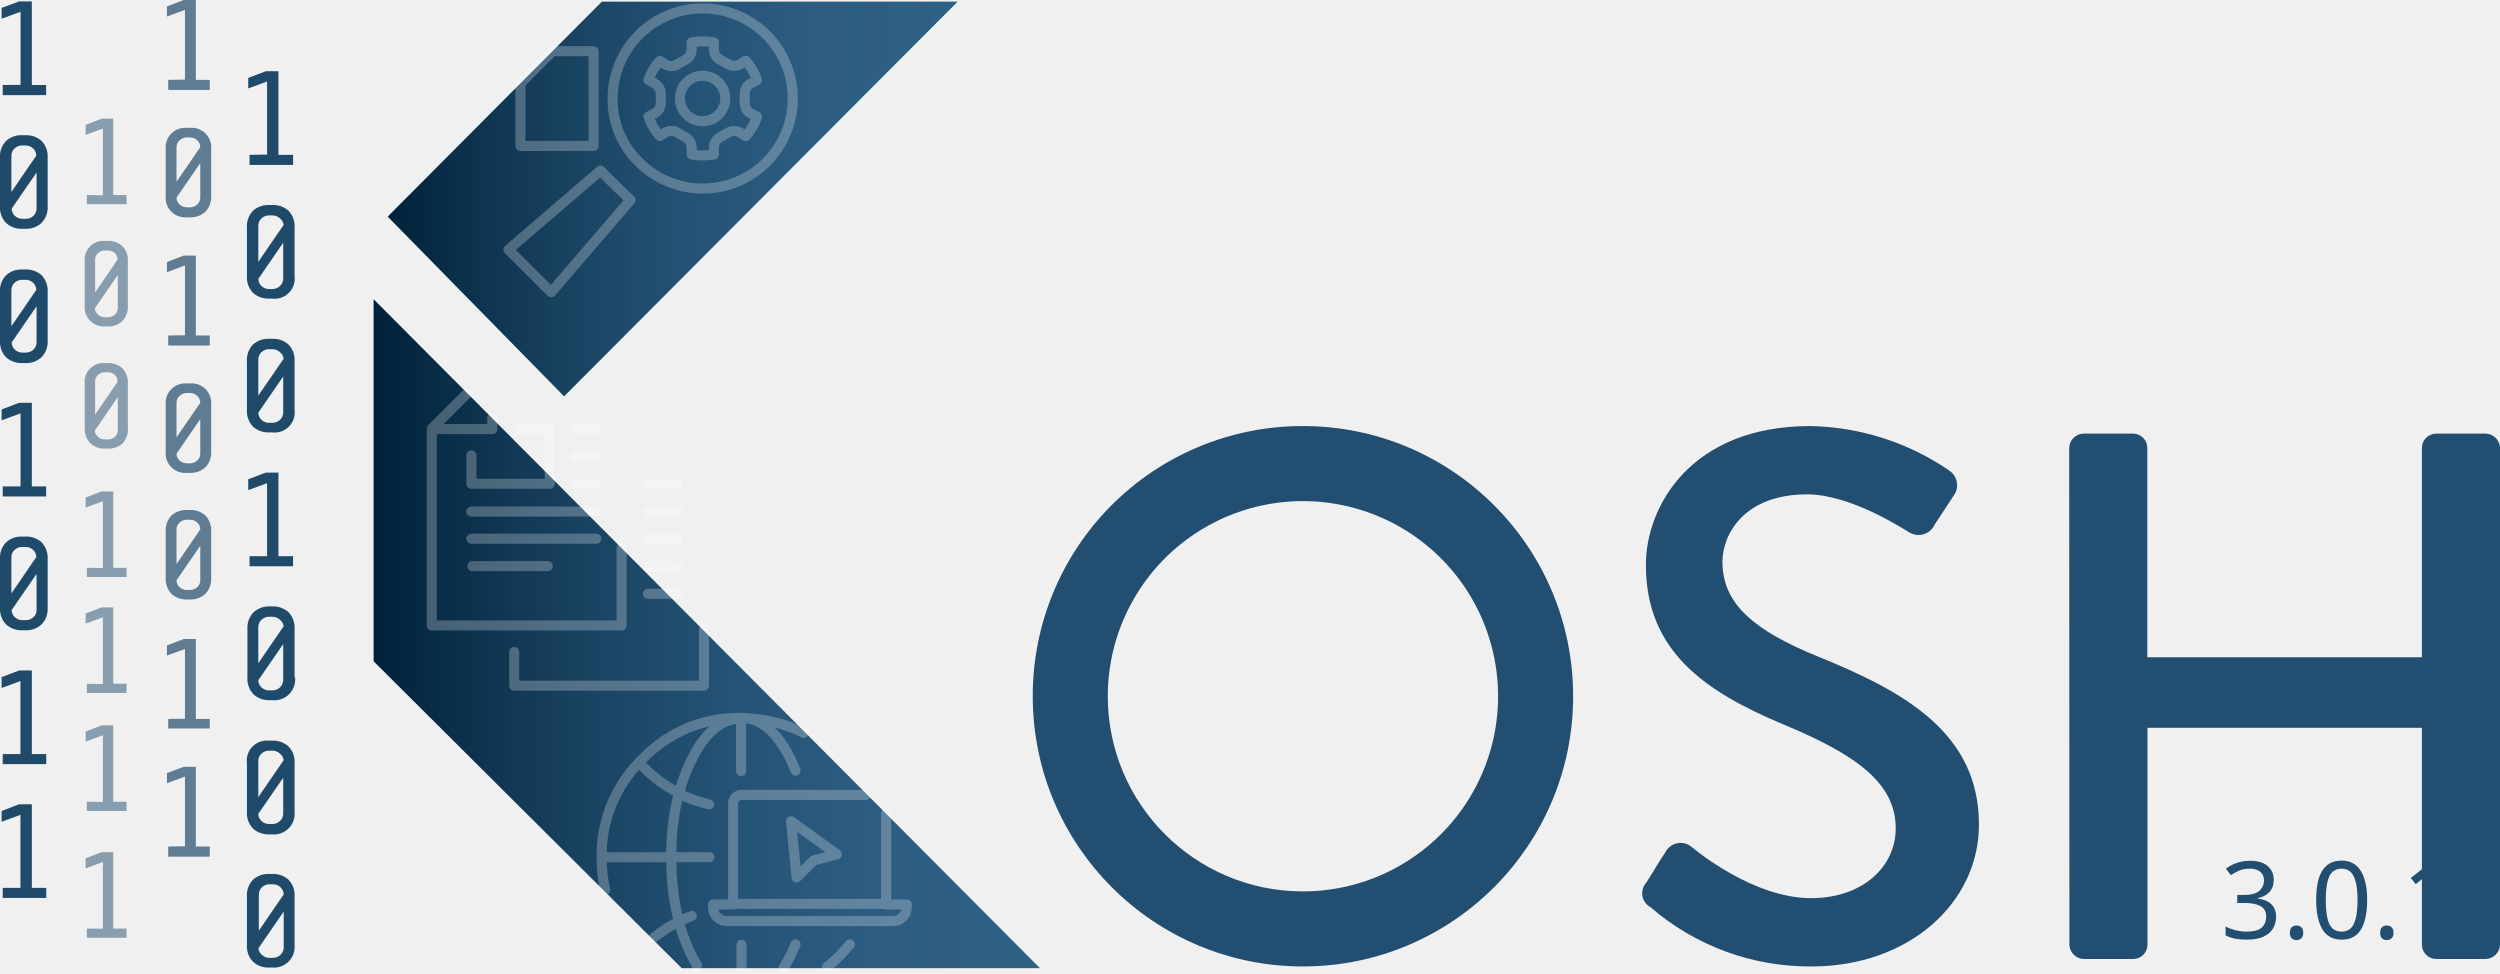
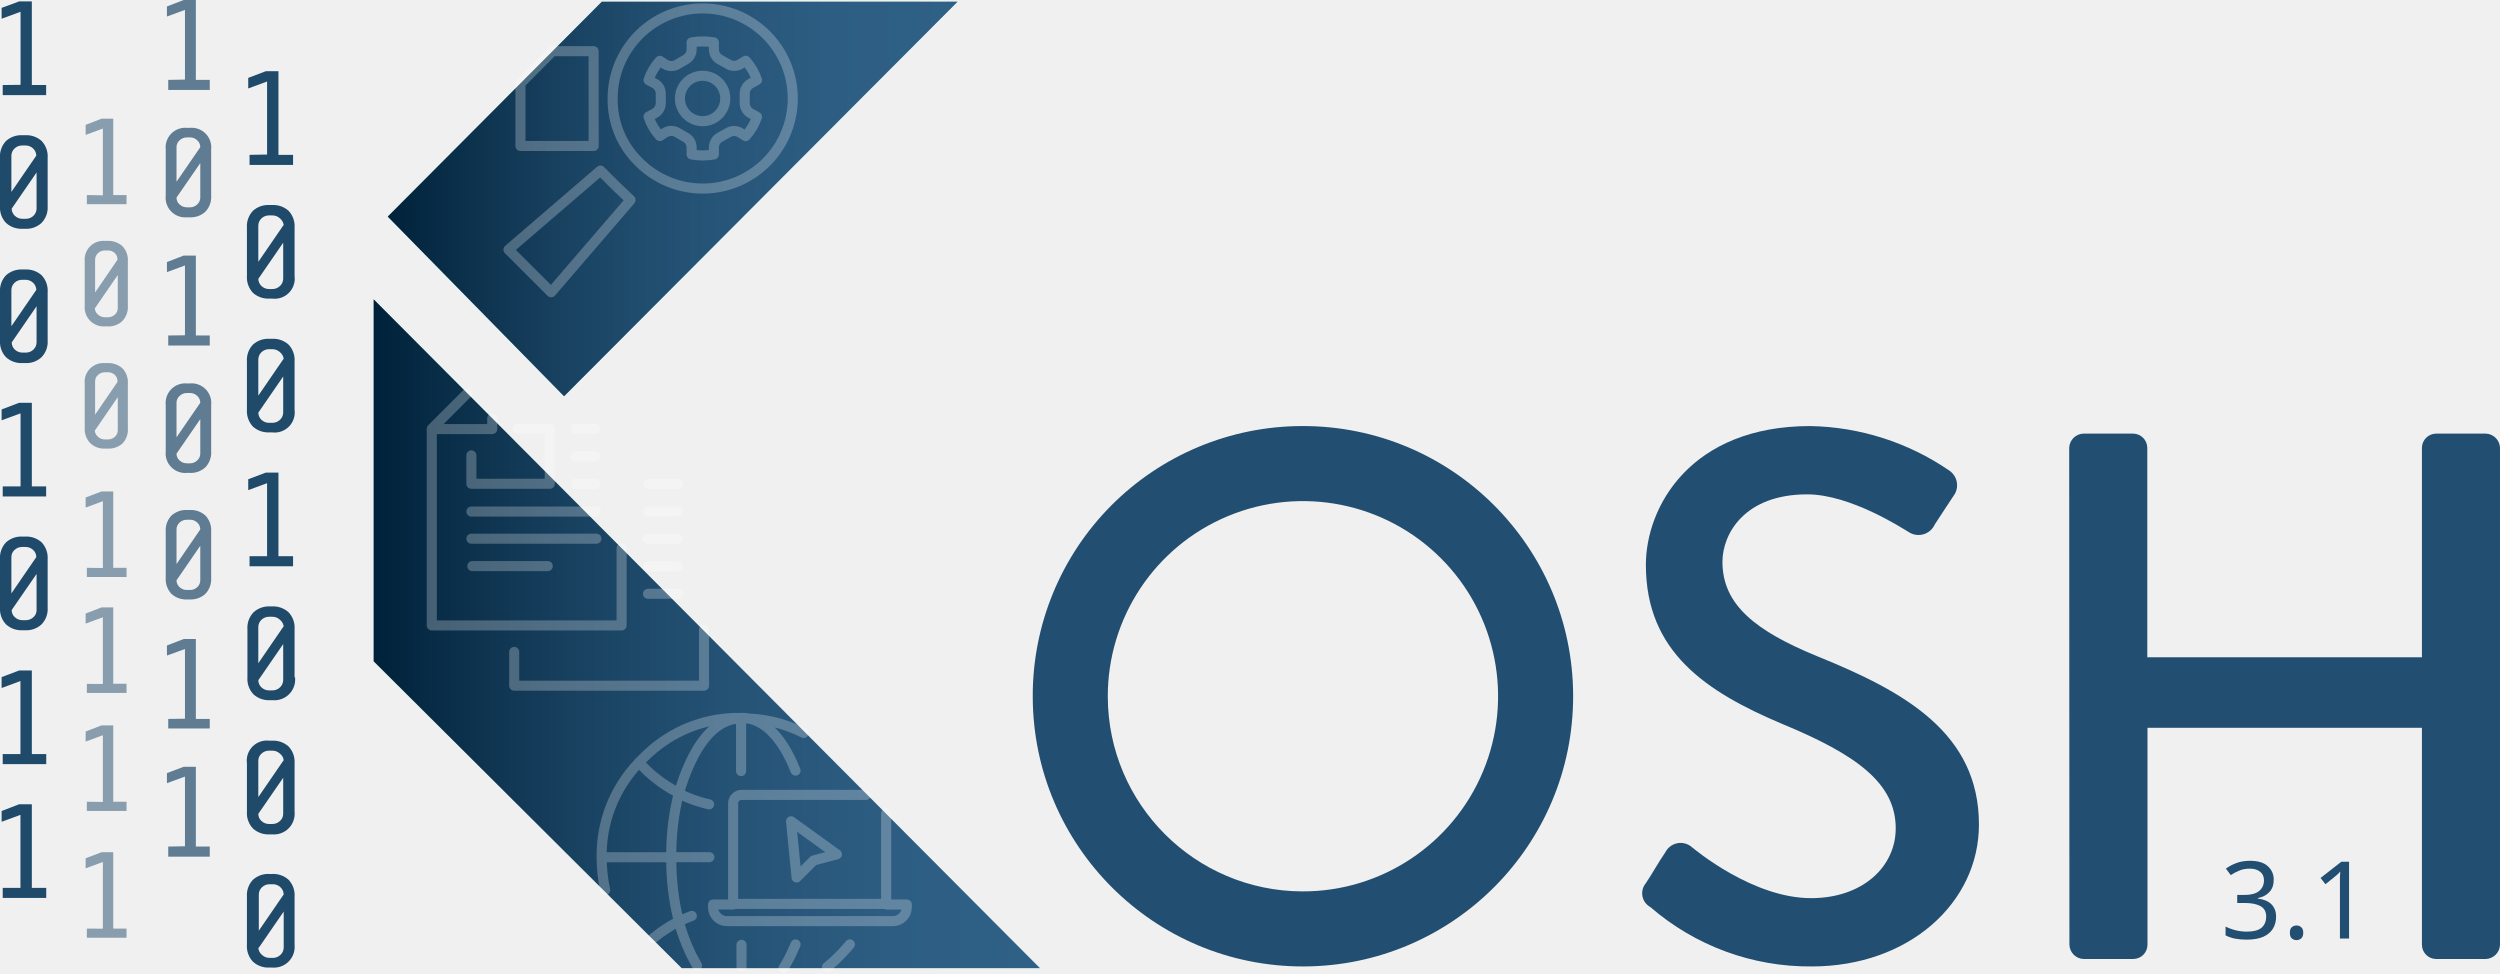
<svg xmlns="http://www.w3.org/2000/svg" xmlns:xlink="http://www.w3.org/1999/xlink" viewBox="0 0 248.15 96.65" version="1.1" id="svg4211">
  <defs id="defs4110">
    <style id="style4094">.cls-1{isolation:isolate;}.cls-2,.cls-3,.cls-4,.cls-5{fill:#224f71;}.cls-3,.cls-4,.cls-5,.cls-6{mix-blend-mode:multiply;}.cls-4{opacity:0.7;}.cls-5{opacity:0.5;}.cls-6{fill:#afdedc;}.cls-7{fill:url(#linear-gradient);}.cls-8{fill:url(#linear-gradient-2);}.cls-9{opacity:0.25;}.cls-10,.cls-11{fill:none;stroke:#fff;stroke-linecap:round;stroke-linejoin:round;}.cls-10{fill-rule:evenodd;}</style>
    <linearGradient id="linear-gradient" x1="38.49" y1="19.75" x2="95.04" y2="19.75" gradientUnits="userSpaceOnUse">
      <stop offset="0" stop-color="#002139" id="stop4096" />
      <stop offset="0.08" stop-color="#072b45" id="stop4098" />
      <stop offset="0.31" stop-color="#194261" id="stop4100" />
      <stop offset="0.54" stop-color="#255376" id="stop4102" />
      <stop offset="0.77" stop-color="#2d5d82" id="stop4104" />
      <stop offset="0.99" stop-color="#2f6086" id="stop4106" />
    </linearGradient>
    <linearGradient id="linear-gradient-2" x1="37.09" y1="62.9" x2="103.22" y2="62.9" xlink:href="#linear-gradient" />
    <linearGradient xlink:href="#linear-gradient" id="linearGradient4217" gradientUnits="userSpaceOnUse" x1="38.49" y1="19.75" x2="95.04" y2="19.75" />
  </defs>
  <path class="cls-2" d="m 129.25,42.29 a 26.82,26.82 0 1 1 -26.74,26.89 26.77,26.77 0 0 1 26.74,-26.89 z m 0,46.19 a 19.37,19.37 0 1 0 -19.29,-19.3 19.37,19.37 0 0 0 19.29,19.3 z" id="path4112" style="isolation:isolate;fill:#224f71" />
  <path class="cls-2" d="m 163.37,87.66 c 0.67,-1 1.26,-2.09 1.93,-3.06 a 1.7,1.7 0 0 1 2.54,-0.59 c 0.44,0.37 6.18,5.14 11.92,5.14 5.14,0 8.41,-3.13 8.41,-6.93 0,-4.47 -3.87,-7.3 -11.24,-10.35 -7.6,-3.21 -13.56,-7.16 -13.56,-15.8 0,-5.81 4.47,-13.78 16.31,-13.78 a 25.21,25.21 0 0 1 13.78,4.4 1.76,1.76 0 0 1 0.45,2.53 c -0.6,0.89 -1.27,1.94 -1.86,2.83 a 1.77,1.77 0 0 1 -2.61,0.75 c -0.52,-0.3 -5.74,-3.73 -10.06,-3.73 -6.25,0 -8.41,3.95 -8.41,6.7 0,4.25 3.27,6.86 9.46,9.39 8.64,3.5 16,7.6 16,16.69 0,7.75 -6.93,14.08 -16.61,14.08 a 24.14,24.14 0 0 1 -16,-5.89 1.56,1.56 0 0 1 -0.45,-2.38 z" id="path4114" style="isolation:isolate;fill:#224f71" />
  <path class="cls-2" d="m 205.39,44.45 a 1.46,1.46 0 0 1 1.41,-1.41 h 4.92 a 1.42,1.42 0 0 1 1.42,1.41 V 65.24 H 240.4 V 44.45 a 1.42,1.42 0 0 1 1.42,-1.41 h 4.91 a 1.46,1.46 0 0 1 1.42,1.41 v 49.33 a 1.46,1.46 0 0 1 -1.42,1.41 h -4.91 A 1.42,1.42 0 0 1 240.4,93.78 V 72.24 h -27.24 v 21.54 a 1.42,1.42 0 0 1 -1.42,1.41 h -4.92 a 1.46,1.46 0 0 1 -1.41,-1.41 z" id="path4116" style="isolation:isolate;fill:#224f71" />
  <path class="cls-3" d="m 0.27,8.44 v 1 h 4.31 v -1 H 3.16 V 0.14 H 1.9 L 0.16,0.78 V 1.86 L 2.04,1.17 v 7.25 z" id="path4124" style="isolation:isolate;mix-blend-mode:multiply;fill:#224f71" />
  <path class="cls-3" d="M 4.73,20.45 V 15.67 A 2.21,2.21 0 0 0 4.13,13.99 2.26,2.26 0 0 0 2.5,13.42 H 2.23 A 2.26,2.26 0 0 0 0.6,13.99 2.21,2.21 0 0 0 0,15.67 v 4.78 a 2.21,2.21 0 0 0 0.6,1.68 2.26,2.26 0 0 0 1.63,0.58 H 2.5 a 2.22,2.22 0 0 0 1.62,-0.58 2.18,2.18 0 0 0 0.61,-1.68 z m -1.13,-5 -2.47,3.6 v -3.6 a 1,1 0 0 1 0.31,-0.71 1.09,1.09 0 0 1 0.79,-0.3 H 2.5 a 1.09,1.09 0 0 1 0.79,0.3 1,1 0 0 1 0.31,0.68 z m -2.44,5.26 2.47,-3.59 v 3.59 a 1,1 0 0 1 -0.31,0.71 1.09,1.09 0 0 1 -0.79,0.3 H 2.26 A 1.09,1.09 0 0 1 1.47,21.42 1,1 0 0 1 1.16,20.71 Z" id="path4126" style="isolation:isolate;mix-blend-mode:multiply;fill:#224f71" />
  <path class="cls-3" d="M 4.73,33.78 V 29 A 2.21,2.21 0 0 0 4.13,27.32 2.26,2.26 0 0 0 2.5,26.75 H 2.23 A 2.26,2.26 0 0 0 0.6,27.32 2.21,2.21 0 0 0 0,29 v 4.78 a 2.21,2.21 0 0 0 0.6,1.68 2.26,2.26 0 0 0 1.63,0.58 H 2.5 a 2.22,2.22 0 0 0 1.62,-0.58 2.18,2.18 0 0 0 0.61,-1.68 z m -1.13,-5 -2.47,3.6 v -3.6 a 1,1 0 0 1 0.31,-0.71 1.09,1.09 0 0 1 0.79,-0.3 H 2.5 a 1.09,1.09 0 0 1 0.79,0.3 1,1 0 0 1 0.31,0.63 z M 1.16,33.99 3.63,30.4 v 3.59 A 1,1 0 0 1 3.32,34.7 1.09,1.09 0 0 1 2.53,35 H 2.26 A 1.09,1.09 0 0 1 1.47,34.7 1,1 0 0 1 1.16,33.99 Z" id="path4128" style="isolation:isolate;mix-blend-mode:multiply;fill:#224f71" />
  <path class="cls-3" d="m 0.27,48.28 v 1 h 4.31 v -1 H 3.16 v -8.3 H 1.9 l -1.74,0.66 v 1.08 l 1.88,-0.69 v 7.25 z" id="path4130" style="isolation:isolate;mix-blend-mode:multiply;fill:#224f71" />
  <path class="cls-3" d="M 4.73,60.3 V 55.52 A 2.23,2.23 0 0 0 4.13,53.83 2.26,2.26 0 0 0 2.5,53.26 H 2.23 A 2.26,2.26 0 0 0 0.6,53.83 2.23,2.23 0 0 0 0,55.52 v 4.78 a 2.21,2.21 0 0 0 0.6,1.68 2.26,2.26 0 0 0 1.63,0.58 H 2.5 A 2.22,2.22 0 0 0 4.12,61.98 2.18,2.18 0 0 0 4.73,60.3 Z m -1.13,-5 -2.47,3.6 v -3.6 a 0.93,0.93 0 0 1 0.31,-0.71 1.09,1.09 0 0 1 0.79,-0.3 H 2.5 a 1.09,1.09 0 0 1 0.79,0.3 0.93,0.93 0 0 1 0.31,0.68 z m -2.44,5.25 2.47,-3.58 v 3.58 a 0.92,0.92 0 0 1 -0.31,0.71 1.09,1.09 0 0 1 -0.79,0.3 H 2.26 A 1.09,1.09 0 0 1 1.47,61.26 0.92,0.92 0 0 1 1.16,60.55 Z" id="path4132" style="isolation:isolate;mix-blend-mode:multiply;fill:#224f71" />
  <path class="cls-3" d="m 0.27,74.85 v 1 h 4.32 v -1 H 3.16 v -8.3 H 1.9 l -1.74,0.66 v 1.08 L 2.03,67.6 v 7.25 z" id="path4134" style="isolation:isolate;mix-blend-mode:multiply;fill:#224f71" />
  <path class="cls-3" d="m 0.27,88.13 v 1 h 4.32 v -1 H 3.16 v -8.3 H 1.9 L 0.16,80.5 v 1.07 l 1.87,-0.69 v 7.25 z" id="path4136" style="isolation:isolate;mix-blend-mode:multiply;fill:#224f71" />
  <path class="cls-3" d="m 24.77,15.37 v 1 h 4.32 v -1 h -1.45 v -8.3 h -1.26 l -1.74,0.66 v 1.05 l 1.87,-0.69 v 7.25 z" id="path4138" style="isolation:isolate;mix-blend-mode:multiply;fill:#224f71" />
  <path class="cls-3" d="M 29.24,27.39 V 22.61 A 2.22,2.22 0 0 0 28.64,20.92 2.27,2.27 0 0 0 27,20.35 h -0.26 a 2.25,2.25 0 0 0 -1.63,0.57 2.22,2.22 0 0 0 -0.6,1.69 v 4.78 a 2.24,2.24 0 0 0 0.6,1.68 2.28,2.28 0 0 0 1.63,0.57 H 27 a 2,2 0 0 0 2.24,-2.25 z m -1.13,-5 -2.47,3.6 v -3.6 a 1,1 0 0 1 0.31,-0.71 1.09,1.09 0 0 1 0.79,-0.3 H 27 a 1.08,1.08 0 0 1 0.79,0.3 1,1 0 0 1 0.37,0.67 z m -2.47,5.29 2.47,-3.59 v 3.59 a 1,1 0 0 1 -0.32,0.71 1.08,1.08 0 0 1 -0.79,0.3 h -0.26 a 1.09,1.09 0 0 1 -0.79,-0.3 1,1 0 0 1 -0.31,-0.75 z" id="path4140" style="isolation:isolate;mix-blend-mode:multiply;fill:#224f71" />
  <path class="cls-3" d="M 29.24,40.67 V 35.88 A 2.21,2.21 0 0 0 28.64,34.2 2.27,2.27 0 0 0 27,33.63 h -0.26 a 2.25,2.25 0 0 0 -1.63,0.57 2.21,2.21 0 0 0 -0.6,1.68 v 4.79 a 2.24,2.24 0 0 0 0.6,1.68 2.28,2.28 0 0 0 1.63,0.57 H 27 a 2,2 0 0 0 2.24,-2.25 z m -1.13,-5 -2.47,3.6 v -3.6 a 1,1 0 0 1 0.31,-0.71 1.09,1.09 0 0 1 0.79,-0.3 H 27 a 1.08,1.08 0 0 1 0.79,0.3 1,1 0 0 1 0.37,0.67 z m -2.47,5.29 2.47,-3.59 v 3.59 a 1,1 0 0 1 -0.32,0.71 1.08,1.08 0 0 1 -0.79,0.3 h -0.26 a 1.09,1.09 0 0 1 -0.79,-0.3 1,1 0 0 1 -0.31,-0.75 z" id="path4142" style="isolation:isolate;mix-blend-mode:multiply;fill:#224f71" />
  <path class="cls-3" d="m 24.77,55.21 v 1 h 4.32 v -1 h -1.45 v -8.3 h -1.26 l -1.74,0.66 v 1.08 l 1.87,-0.69 v 7.25 z" id="path4144" style="isolation:isolate;mix-blend-mode:multiply;fill:#224f71" />
  <path class="cls-3" d="M 29.24,67.23 V 62.45 A 2.21,2.21 0 0 0 28.64,60.77 2.28,2.28 0 0 0 27,60.19 h -0.26 a 2.25,2.25 0 0 0 -1.58,0.59 2.21,2.21 0 0 0 -0.6,1.68 v 4.78 a 2.21,2.21 0 0 0 0.6,1.68 2.24,2.24 0 0 0 1.63,0.58 h 0.26 a 2.06,2.06 0 0 0 2.24,-2.26 z m -1.13,-5 -2.47,3.6 v -3.6 a 1,1 0 0 1 0.31,-0.71 1.09,1.09 0 0 1 0.79,-0.3 H 27 a 1.08,1.08 0 0 1 0.79,0.3 1,1 0 0 1 0.37,0.68 z m -2.47,5.29 2.47,-3.59 v 3.59 a 1,1 0 0 1 -0.32,0.71 1.08,1.08 0 0 1 -0.79,0.3 h -0.26 a 1.09,1.09 0 0 1 -0.79,-0.3 1,1 0 0 1 -0.31,-0.74 z" id="path4146" style="isolation:isolate;mix-blend-mode:multiply;fill:#224f71" />
  <path class="cls-3" d="M 29.24,80.52 V 75.78 A 2.23,2.23 0 0 0 28.64,74.09 2.27,2.27 0 0 0 27,73.52 h -0.26 a 2,2 0 0 0 -2.23,2.26 v 4.78 a 2.21,2.21 0 0 0 0.6,1.68 2.24,2.24 0 0 0 1.63,0.58 H 27 a 2.06,2.06 0 0 0 2.24,-2.26 z m -1.13,-5 -2.47,3.6 v -3.6 a 0.93,0.93 0 0 1 0.31,-0.71 1.09,1.09 0 0 1 0.79,-0.3 H 27 a 1.08,1.08 0 0 1 0.79,0.3 0.94,0.94 0 0 1 0.37,0.68 z m -2.47,5.26 2.47,-3.58 v 3.58 a 0.94,0.94 0 0 1 -0.32,0.71 1.08,1.08 0 0 1 -0.79,0.3 h -0.26 a 1.09,1.09 0 0 1 -0.79,-0.3 0.93,0.93 0 0 1 -0.31,-0.71 z" id="path4148" style="isolation:isolate;mix-blend-mode:multiply;fill:#224f71" />
  <path class="cls-3" d="M 29.24,93.78 V 89 A 2.21,2.21 0 0 0 28.64,87.32 2.27,2.27 0 0 0 27,86.75 h -0.26 a 2.25,2.25 0 0 0 -1.63,0.57 2.21,2.21 0 0 0 -0.6,1.68 v 4.78 a 2.21,2.21 0 0 0 0.6,1.68 2.24,2.24 0 0 0 1.63,0.58 H 27 a 2.06,2.06 0 0 0 2.24,-2.26 z m -1.08,-5 -2.47,3.6 v -3.6 a 1,1 0 0 1 0.31,-0.71 1.09,1.09 0 0 1 0.79,-0.3 h 0.26 a 1.08,1.08 0 0 1 0.79,0.3 1,1 0 0 1 0.32,0.71 z m -2.47,5.29 2.47,-3.59 v 3.59 a 1,1 0 0 1 -0.32,0.71 1.08,1.08 0 0 1 -0.79,0.3 H 26.79 A 1.09,1.09 0 0 1 26,94.78 1,1 0 0 1 25.64,94.06 Z" id="path4150" style="isolation:isolate;mix-blend-mode:multiply;fill:#224f71" />
  <path class="cls-4" d="m 16.7,7.93 v 1 h 4.12 v -1 H 19.44 V 0 h -1.21 l -1.66,0.64 v 1 L 18.36,0.98 V 7.9 Z" id="path4152" style="opacity:0.7;isolation:isolate;mix-blend-mode:multiply;fill:#224f71" />
  <path class="cls-4" d="m 20.96,19.41 v -4.56 a 1.95,1.95 0 0 0 -2.13,-2.16 h -0.25 a 1.95,1.95 0 0 0 -2.13,2.16 v 4.56 a 1.95,1.95 0 0 0 2.13,2.16 h 0.25 a 2.13,2.13 0 0 0 1.55,-0.55 2.1,2.1 0 0 0 0.58,-1.61 z m -1.08,-4.8 -2.36,3.43 v -3.43 a 0.9,0.9 0 0 1 0.3,-0.68 1.06,1.06 0 0 1 0.76,-0.29 h 0.25 a 1,1 0 0 1 0.75,0.29 0.9,0.9 0 0 1 0.3,0.68 z m -2.36,5 2.36,-3.42 v 3.42 a 0.9,0.9 0 0 1 -0.3,0.68 1,1 0 0 1 -0.75,0.29 h -0.25 a 1.06,1.06 0 0 1 -0.76,-0.29 0.9,0.9 0 0 1 -0.3,-0.64 z" id="path4154" style="opacity:0.7;isolation:isolate;mix-blend-mode:multiply;fill:#224f71" />
  <path class="cls-4" d="m 16.7,33.3 v 1 h 4.12 v -1 h -1.38 v -7.93 h -1.21 l -1.66,0.64 v 1 l 1.79,-0.66 v 6.93 z" id="path4156" style="opacity:0.7;isolation:isolate;mix-blend-mode:multiply;fill:#224f71" />
  <path class="cls-4" d="m 20.96,44.78 v -4.56 a 1.95,1.95 0 0 0 -2.13,-2.16 h -0.25 a 1.95,1.95 0 0 0 -2.13,2.16 v 4.56 a 1.95,1.95 0 0 0 2.13,2.16 h 0.25 a 2.13,2.13 0 0 0 1.55,-0.55 2.1,2.1 0 0 0 0.58,-1.61 z m -1.08,-4.8 -2.36,3.43 v -3.43 a 0.91,0.91 0 0 1 0.3,-0.68 1.06,1.06 0 0 1 0.76,-0.29 h 0.25 a 1,1 0 0 1 0.75,0.29 0.91,0.91 0 0 1 0.3,0.67 z m -2.36,5.05 2.36,-3.43 v 3.43 a 0.89,0.89 0 0 1 -0.3,0.67 1,1 0 0 1 -0.75,0.29 h -0.25 a 1.06,1.06 0 0 1 -0.76,-0.29 0.89,0.89 0 0 1 -0.3,-0.68 z" id="path4158" style="opacity:0.7;isolation:isolate;mix-blend-mode:multiply;fill:#224f71" />
  <path class="cls-4" d="m 16.7,71.36 v 0.95 h 4.12 v -0.95 h -1.38 v -7.93 h -1.21 l -1.66,0.64 v 1 l 1.79,-0.65 v 6.92 z" id="path4160" style="opacity:0.7;isolation:isolate;mix-blend-mode:multiply;fill:#224f71" />
  <path class="cls-4" d="m 20.96,57.36 v -4.58 a 2.12,2.12 0 0 0 -0.57,-1.61 2.18,2.18 0 0 0 -1.56,-0.55 h -0.25 a 2.18,2.18 0 0 0 -1.56,0.55 2.12,2.12 0 0 0 -0.57,1.61 v 4.57 a 2.13,2.13 0 0 0 0.57,1.6 2.15,2.15 0 0 0 1.56,0.55 h 0.25 a 2.13,2.13 0 0 0 1.55,-0.55 2.09,2.09 0 0 0 0.58,-1.59 z m -1.08,-4.81 -2.36,3.44 v -3.44 a 0.91,0.91 0 0 1 0.3,-0.68 1.05,1.05 0 0 1 0.76,-0.28 h 0.25 a 1,1 0 0 1 0.75,0.28 0.91,0.91 0 0 1 0.3,0.68 z m -2.36,5.05 2.36,-3.43 v 3.43 a 0.91,0.91 0 0 1 -0.3,0.68 1,1 0 0 1 -0.75,0.28 h -0.25 a 1.05,1.05 0 0 1 -0.76,-0.28 0.91,0.91 0 0 1 -0.3,-0.68 z" id="path4162" style="opacity:0.7;isolation:isolate;mix-blend-mode:multiply;fill:#224f71" />
  <path class="cls-4" d="m 16.7,84.03 v 1 h 4.12 v -1 h -1.38 v -7.92 h -1.21 l -1.66,0.63 v 1 l 1.79,-0.66 V 84 Z" id="path4164" style="opacity:0.7;isolation:isolate;mix-blend-mode:multiply;fill:#224f71" />
  <path class="cls-5" d="m 8.62,19.36 v 0.91 h 3.94 V 19.36 H 11.24 V 11.78 H 10.08 L 8.5,12.39 v 1 l 1.71,-0.63 v 6.63 z" id="path4166" style="opacity:0.5;isolation:isolate;mix-blend-mode:multiply;fill:#224f71" />
  <path class="cls-5" d="m 12.69,30.34 v -4.37 a 2,2 0 0 0 -0.54,-1.54 2.07,2.07 0 0 0 -1.5,-0.52 h -0.24 a 1.86,1.86 0 0 0 -2,2.06 v 4.37 a 1.89,1.89 0 0 0 2,2.06 h 0.24 a 2,2 0 0 0 1.49,-0.53 2,2 0 0 0 0.55,-1.53 z m -1,-4.6 -2.25,3.29 v -3.25 a 0.88,0.88 0 0 1 0.28,-0.65 1,1 0 0 1 0.72,-0.27 h 0.24 a 1,1 0 0 1 0.73,0.27 0.88,0.88 0 0 1 0.25,0.65 z m -2.25,4.83 2.25,-3.27 v 3.27 a 0.86,0.86 0 0 1 -0.28,0.65 1,1 0 0 1 -0.73,0.27 H 10.44 A 1,1 0 0 1 9.72,31.22 0.86,0.86 0 0 1 9.41,30.57 Z" id="path4168" style="opacity:0.5;isolation:isolate;mix-blend-mode:multiply;fill:#224f71" />
  <path class="cls-5" d="m 8.62,67.88 v 0.9 h 3.94 V 67.87 H 11.24 V 60.29 H 10.08 L 8.5,60.9 v 1 l 1.71,-0.63 v 6.62 z" id="path4170" style="opacity:0.5;isolation:isolate;mix-blend-mode:multiply;fill:#224f71" />
  <path class="cls-5" d="m 8.62,92.17 v 0.91 h 3.94 v -0.91 h -1.32 v -7.58 h -1.16 l -1.58,0.6 v 1 l 1.71,-0.63 v 6.62 z" id="path4172" style="opacity:0.5;isolation:isolate;mix-blend-mode:multiply;fill:#224f71" />
  <path class="cls-5" d="m 8.62,56.36 v 0.91 h 3.94 v -0.91 h -1.32 v -7.58 h -1.16 l -1.58,0.6 v 1 l 1.71,-0.63 v 6.63 z" id="path4174" style="opacity:0.5;isolation:isolate;mix-blend-mode:multiply;fill:#224f71" />
  <path class="cls-5" d="M 12.69,42.47 V 38.1 a 2,2 0 0 0 -0.54,-1.54 2.07,2.07 0 0 0 -1.5,-0.52 h -0.24 a 1.86,1.86 0 0 0 -2,2.06 v 4.37 a 2,2 0 0 0 0.56,1.53 2,2 0 0 0 1.48,0.53 h 0.24 A 2.07,2.07 0 0 0 12.18,44 2,2 0 0 0 12.69,42.47 Z m -1,-4.6 -2.25,3.29 v -3.29 a 0.86,0.86 0 0 1 0.28,-0.65 1,1 0 0 1 0.72,-0.27 h 0.24 a 1,1 0 0 1 0.73,0.27 0.86,0.86 0 0 1 0.25,0.65 z m -2.25,4.83 2.25,-3.28 v 3.28 a 0.86,0.86 0 0 1 -0.28,0.65 1,1 0 0 1 -0.73,0.27 H 10.44 A 1,1 0 0 1 9.72,43.35 0.86,0.86 0 0 1 9.41,42.7 Z" id="path4176" style="opacity:0.5;isolation:isolate;mix-blend-mode:multiply;fill:#224f71" />
  <path class="cls-5" d="m 8.62,79.58 v 0.91 h 3.94 V 79.58 H 11.24 V 72 H 10.08 L 8.5,72.61 v 1 l 1.71,-0.63 v 6.62 z" id="path4178" style="opacity:0.5;isolation:isolate;mix-blend-mode:multiply;fill:#224f71" />
  <polygon class="cls-6" points="37.09,29.71 37.09,65.64 67.67,96.1 103.22,96.1 " id="polygon4180" style="isolation:isolate;mix-blend-mode:multiply;fill:#afdedc" />
  <polygon class="cls-6" points="55.99,39.33 95.04,0.17 59.74,0.17 38.49,21.5 " id="polygon4182" style="isolation:isolate;mix-blend-mode:multiply;fill:#afdedc" />
  <polygon class="cls-6" points="55.99,39.33 95.04,0.17 59.74,0.17 38.49,21.5 " id="polygon4184" style="isolation:isolate;mix-blend-mode:multiply;fill:#afdedc" />
  <polygon class="cls-7" points="55.99,39.33 95.04,0.17 59.74,0.17 38.49,21.5 " id="polygon4186" style="isolation:isolate;fill:url(#linearGradient4217)" />
  <polygon class="cls-8" points="37.09,29.71 37.09,65.64 67.67,96.1 103.22,96.1 " id="polygon4188" style="isolation:isolate;fill:url(#linear-gradient-2)" />
  <g class="cls-9" id="g4192" style="opacity:0.25;isolation:isolate">
    <path class="cls-10" d="m 484.63,443.42 v 2.82 h 7.78 v -5.46 h -3.2 m 7.74,5.47 h -2 m 0,-2.73 h 2 m 0,-2.74 h -2 M 484.63,449 H 497 m -10.3,-9.25 v 1.06 h -6 v 19.49 h 18.84 v -7.67 m -18.84,-11.85 3.51,-3.51 m 18,11.71 h 2.95 m 0,-2.73 h -2.95 m -13.33,16.68 v 3.35 h 18.84 v -5.56 m -23,-6.31 h 7.49 m 4.83,-2.72 h -12.41 m 20.48,5.47 h -2.95 m 0,-2.72 h 2.95 m 0,-2.72 h -2.95" transform="translate(-437.84,-398.22)" id="path4190" style="fill:none;fill-rule:evenodd;stroke:#ffffff;stroke-linecap:round;stroke-linejoin:round" />
  </g>
  <g class="cls-9" id="g4202" style="opacity:0.25;isolation:isolate">
    <polygon class="cls-11" points="51.66,8.28 51.66,14.49 58.93,14.49 58.92,5.08 54.85,5.08 " id="polygon4194" style="fill:none;stroke:#ffffff;stroke-linecap:round;stroke-linejoin:round" />
    <path class="cls-11" d="m 498.92,416.63 -1.48,-1.48 -9.13,7.85 v 0 l 4.24,4.23 v 0 l 7.88,-9.16 z" transform="translate(-437.84,-398.22)" id="path4196" style="fill:none;stroke:#ffffff;stroke-linecap:round;stroke-linejoin:round" />
    <path class="cls-11" d="m 501.26,414.31 a 8.94,8.94 0 1 0 -2.61,-6.32 8.63,8.63 0 0 0 2.61,6.32 z m 1.54,-7.82 -0.59,-0.32 a 5.4,5.4 0 0 1 1.12,-1.91 l 0.56,0.36 a 1.17,1.17 0 0 0 1.17,0 l 0.88,-0.51 a 1.16,1.16 0 0 0 0.55,-1 v -0.68 a 6.16,6.16 0 0 1 2.21,0 v 0.67 a 1.18,1.18 0 0 0 0.54,1 l 0.89,0.5 a 1.13,1.13 0 0 0 1.16,0 l 0.57,-0.35 a 5.4,5.4 0 0 1 1.12,1.91 l -0.59,0.33 a 1.16,1.16 0 0 0 -0.63,1 v 1 a 1.16,1.16 0 0 0 0.63,1 l 0.59,0.33 a 5.4,5.4 0 0 1 -1.12,1.91 l -0.57,-0.35 a 1.13,1.13 0 0 0 -1.16,0 l -0.89,0.5 a 1.17,1.17 0 0 0 -0.54,1 v 0.67 a 6.16,6.16 0 0 1 -2.21,0 v -0.67 a 1.16,1.16 0 0 0 -0.55,-1 l -0.88,-0.51 a 1.17,1.17 0 0 0 -1.17,0 l -0.56,0.35 a 5.35,5.35 0 0 1 -1.12,-1.92 l 0.59,-0.32 a 1.16,1.16 0 0 0 0.63,-1 v -1 a 1.16,1.16 0 0 0 -0.63,-0.99 z" transform="translate(-437.84,-398.22)" id="path4198" style="fill:none;stroke:#ffffff;stroke-linecap:round;stroke-linejoin:round" />
    <path class="cls-11" d="m 507.58,410.25 a 2.25,2.25 0 0 0 2.25,-2.26 2.25,2.25 0 1 0 -4.5,0 2.25,2.25 0 0 0 2.25,2.26 z" transform="translate(-437.84,-398.22)" id="path4200" style="fill:none;stroke:#ffffff;stroke-linecap:round;stroke-linejoin:round" />
  </g>
  <g class="cls-9" id="g4206" style="opacity:0.25;isolation:isolate">
    <path class="cls-10" d="m 511.4,474.76 v -5.22 h -0.16 c -1.6,0.06 -3,1.09 -4.2,3.07 -0.18,0.3 -0.36,0.63 -0.54,1 l -0.18,0.38 a 18.11,18.11 0 0 0 -1.09,3 12.84,12.84 0 0 0 3,1.07 m 3.14,-8.53 h 0.16 a 13.39,13.39 0 0 1 6.08,1.44 m 6.18,6.15 h -12.36 a 0.79,0.79 0 0 0 -0.57,0.25 0.66,0.66 0 0 0 -0.2,0.31 0.75,0.75 0 0 0 -0.05,0.26 v 10 h 15.19 v -9 m -7.2,4.69 -1.69,1.69 -0.55,-5.58 4.55,3.28 z m -7.05,-14.16 c 1.6,0.06 3,1.09 4.2,3.07 0.18,0.3 0.36,0.63 0.54,1 l 0.18,0.38 c 0.12,0.26 0.23,0.52 0.34,0.79 m -18.9,11.85 a 14.8,14.8 0 0 1 -0.35,-3.23 v 0 a 13.27,13.27 0 0 1 3.68,-9.4 l 0.37,-0.38 a 14.06,14.06 0 0 1 1.08,-1 13.2,13.2 0 0 1 8.54,-3.07 m -4.72,19.65 a 12.26,12.26 0 0 0 -1.29,0.56 18.58,18.58 0 0 0 1.09,3 l 0.18,0.38 q 0.27,0.53 0.54,1 m -4.34,-2.73 a 13.61,13.61 0 0 1 2.53,-1.66 25.19,25.19 0 0 1 -0.75,-6.37 h -6.91 m 7.66,-6.38 a 25.24,25.24 0 0 0 -0.75,6.37 h 3.78 m -7,-9.41 0.37,0.39 a 14.06,14.06 0 0 0 1.08,1 13.61,13.61 0 0 0 2.53,1.66 m 10.38,17.37 a 0.83,0.83 0 0 1 0.08,-0.12 l 0.06,-0.11 c 0.19,-0.31 0.37,-0.64 0.55,-1 l 0.18,-0.38 0.33,-0.74 m 5.39,0 c -0.21,0.25 -0.43,0.5 -0.66,0.74 a 4.27,4.27 0 0 1 -0.36,0.38 q -0.52,0.53 -1.08,1 l -0.17,0.13 M 510.62,488 h -2 v 0.24 a 1.31,1.31 0 0 0 0.4,1 l 0.06,0.06 a 1.32,1.32 0 0 0 0.92,0.35 h 16.48 a 1.38,1.38 0 0 0 1.37,-1.38 V 488 h -2 m -14.41,4 v 2.15" transform="translate(-437.84,-398.22)" id="path4204" style="fill:none;fill-rule:evenodd;stroke:#ffffff;stroke-linecap:round;stroke-linejoin:round" />
  </g>
  <text xml:space="preserve" style="font-style:normal;font-weight:normal;font-size:40px;line-height:1.25;font-family:sans-serif;letter-spacing:0px;word-spacing:0px;fill:#224f71;fill-opacity:1;stroke:none" x="220.427" y="93.16" id="text4318">
-     <tspan id="tspan4316" x="220.427" y="93.16" style="font-style:normal;font-variant:normal;font-weight:normal;font-stretch:normal;font-size:10.667px;font-family:sans-serif;-inkscape-font-specification:'sans-serif, Normal';font-variant-ligatures:normal;font-variant-caps:normal;font-variant-numeric:normal;font-feature-settings:normal;text-align:start;writing-mode:lr-tb;text-anchor:start;fill:#224f71;fill-opacity:1">3.0.1</tspan>
+     <tspan id="tspan4316" x="220.427" y="93.16" style="font-style:normal;font-variant:normal;font-weight:normal;font-stretch:normal;font-size:10.667px;font-family:sans-serif;-inkscape-font-specification:'sans-serif, Normal';font-variant-ligatures:normal;font-variant-caps:normal;font-variant-numeric:normal;font-feature-settings:normal;text-align:start;writing-mode:lr-tb;text-anchor:start;fill:#224f71;fill-opacity:1">3.1</tspan>
  </text>
  <text xml:space="preserve" style="font-style:normal;font-weight:normal;font-size:40px;line-height:1.25;font-family:sans-serif;letter-spacing:0px;word-spacing:0px;fill:#000000;fill-opacity:1;stroke:none" x="-93.897" y="246.353" id="text4402" transform="rotate(-90)">
    <tspan id="tspan4400" x="-93.897" y="246.353" style="font-style:normal;font-variant:normal;font-weight:normal;font-stretch:normal;font-size:5.333px;font-family:sans-serif;-inkscape-font-specification:'sans-serif, Normal';font-variant-ligatures:normal;font-variant-caps:normal;font-variant-numeric:normal;font-feature-settings:normal;text-align:start;writing-mode:lr-tb;text-anchor:start;fill:#008000" />
  </text>
</svg>
